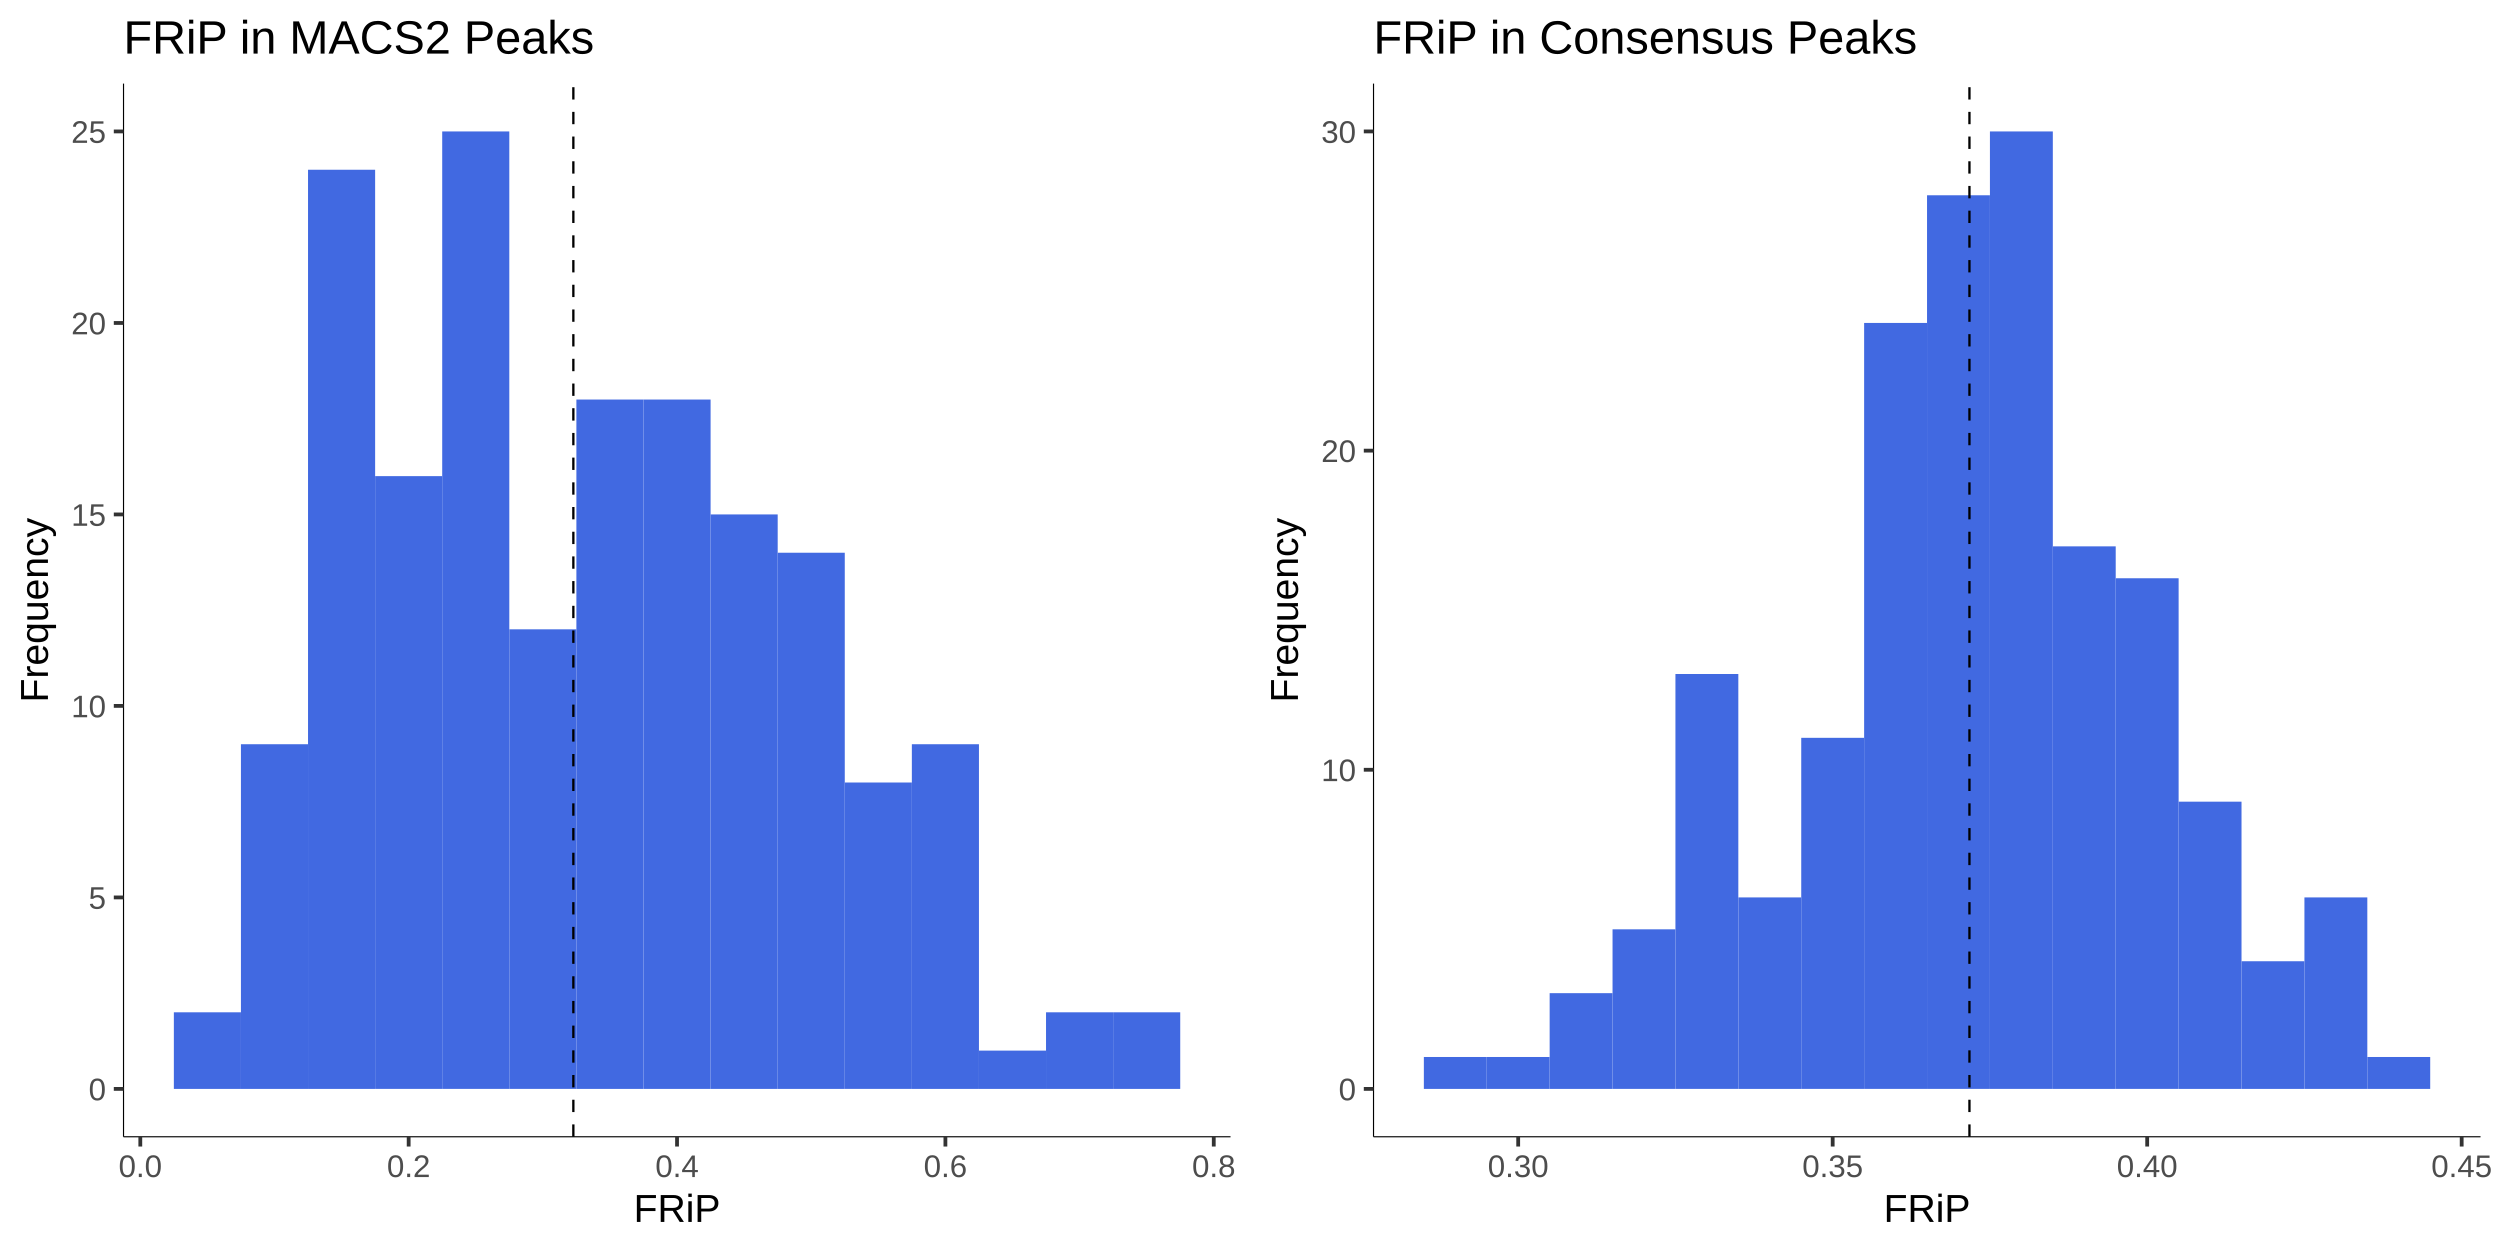
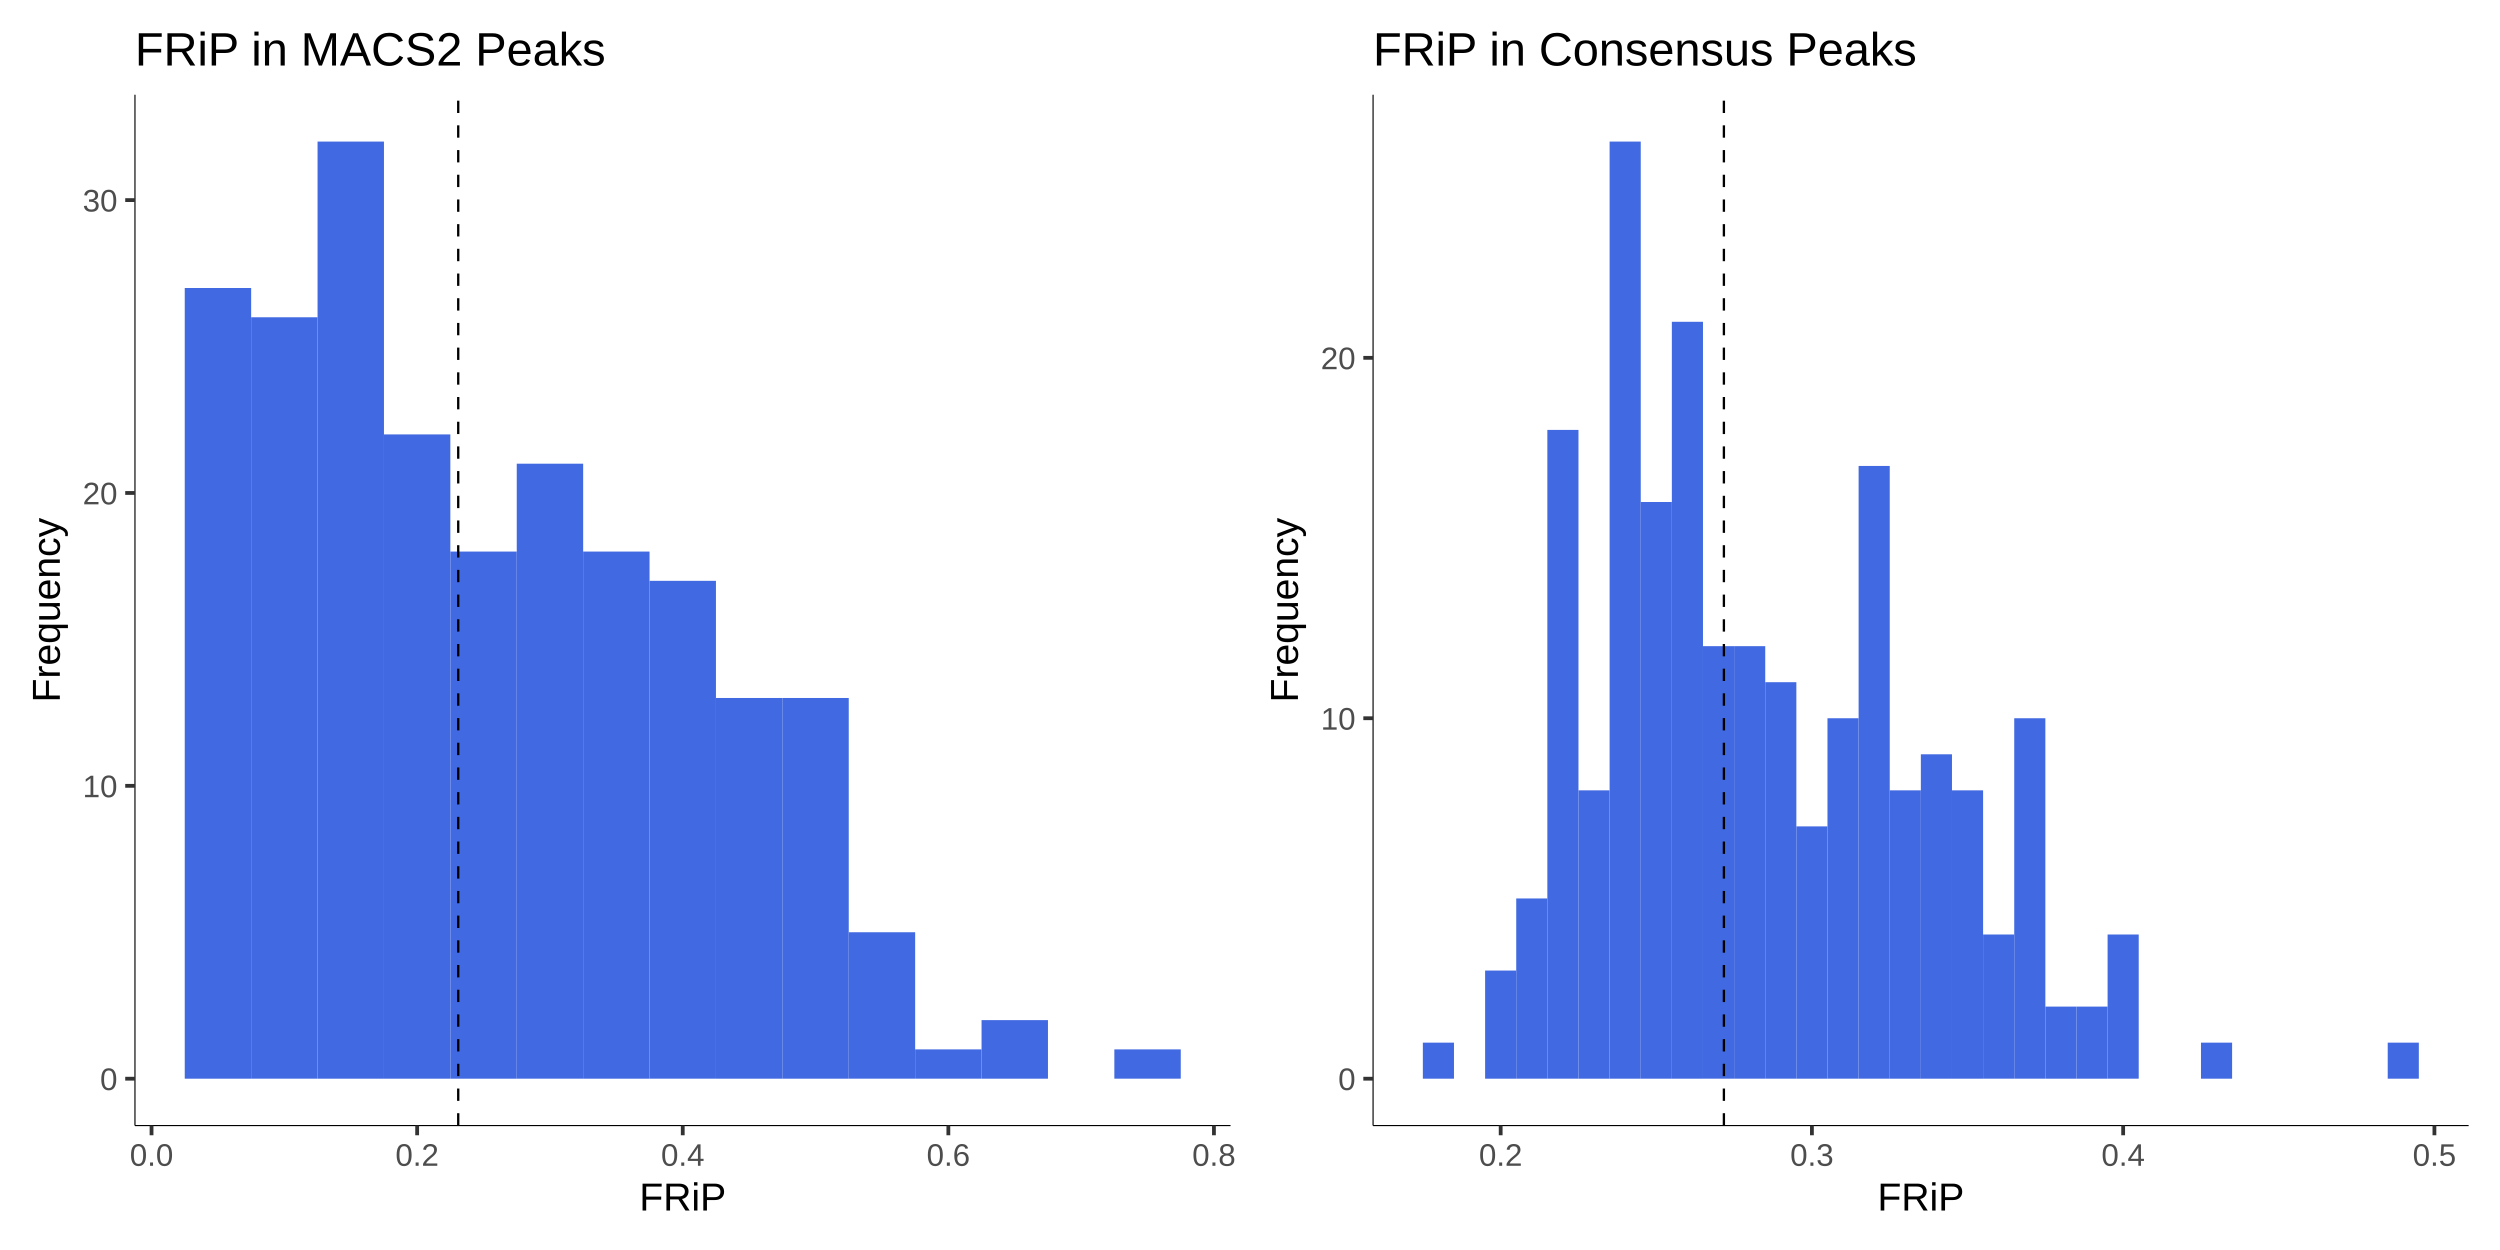
<svg xmlns="http://www.w3.org/2000/svg" class="svglite" width="1152.00pt" height="576.00pt" viewBox="0 0 1152.00 576.00">
  <defs>
    <style type="text/css">
    .svglite line, .svglite polyline, .svglite polygon, .svglite path, .svglite rect, .svglite circle {
      fill: none;
      stroke: #000000;
      stroke-linecap: round;
      stroke-linejoin: round;
      stroke-miterlimit: 10.00;
    }
  </style>
  </defs>
-   <rect width="100%" height="100%" style="stroke: none; fill: none;" />
+   <rect width="100%" height="100%" style="stroke: none; fill: #FFFFFF;" />
  <defs>
    <clipPath id="cpMC4wMHwxMTUyLjAwfDAuMDB8NTc2LjAw">
      <rect x="0.00" y="0.00" width="1152.00" height="576.00" />
    </clipPath>
  </defs>
  <g clip-path="url(#cpMC4wMHwxMTUyLjAwfDAuMDB8NTc2LjAw)">
- </g>
+     <rect x="-0" y="0.00" width="1152.00" height="576.00" style="stroke-width: 1.07; stroke: #FFFFFF; fill: #FFFFFF;" />
+   </g>
  <defs>
-     <clipPath id="cpMC4wMHw1NzYuMDB8MC4wMHw1NzYuMDA=">
-       <rect x="0.00" y="0.00" width="576.00" height="576.00" />
+     <clipPath id="cpNS40OHw1NzYuMDB8NS40OHw1NzAuNTI=">
+       <rect x="5.48" y="5.48" width="570.52" height="565.04" />
    </clipPath>
  </defs>
-   <g clip-path="url(#cpMC4wMHw1NzYuMDB8MC4wMHw1NzYuMDA=)">
-     <rect x="0.00" y="0.00" width="576.00" height="576.00" style="stroke-width: 1.75; stroke: #FFFFFF; fill: #FFFFFF;" />
+   <g clip-path="url(#cpNS40OHw1NzYuMDB8NS40OHw1NzAuNTI=)">
+     <rect x="5.48" y="5.48" width="570.52" height="565.04" style="stroke-width: 1.75; stroke: #FFFFFF; fill: #FFFFFF;" />
  </g>
  <g clip-path="url(#cpMC4wMHwxMTUyLjAwfDAuMDB8NTc2LjAw)">
</g>
  <defs>
-     <clipPath id="cpNTYuOTJ8NTY3LjAzfDM4LjUxfDUyMy44Mg==">
-       <rect x="56.92" y="38.51" width="510.11" height="485.31" />
+     <clipPath id="cpNjIuMTl8NTY3LjAzfDQzLjY0fDUxOC42NQ==">
+       <rect x="62.19" y="43.64" width="504.85" height="475.00" />
    </clipPath>
  </defs>
-   <g clip-path="url(#cpNTYuOTJ8NTY3LjAzfDM4LjUxfDUyMy44Mg==)">
-     <rect x="56.92" y="38.51" width="510.11" height="485.31" style="stroke-width: 1.75; stroke: none; fill: #FFFFFF;" />
-     <rect x="80.11" y="466.47" width="30.92" height="35.30" style="stroke-width: 1.07; stroke: none; stroke-linecap: square; stroke-linejoin: miter; fill: #4169E1;" />
-     <rect x="111.02" y="342.94" width="30.92" height="158.83" style="stroke-width: 1.07; stroke: none; stroke-linecap: square; stroke-linejoin: miter; fill: #4169E1;" />
-     <rect x="141.94" y="78.22" width="30.92" height="423.55" style="stroke-width: 1.07; stroke: none; stroke-linecap: square; stroke-linejoin: miter; fill: #4169E1;" />
-     <rect x="172.86" y="219.40" width="30.92" height="282.36" style="stroke-width: 1.07; stroke: none; stroke-linecap: square; stroke-linejoin: miter; fill: #4169E1;" />
-     <rect x="203.77" y="60.57" width="30.92" height="441.19" style="stroke-width: 1.07; stroke: none; stroke-linecap: square; stroke-linejoin: miter; fill: #4169E1;" />
-     <rect x="234.69" y="289.99" width="30.92" height="211.77" style="stroke-width: 1.07; stroke: none; stroke-linecap: square; stroke-linejoin: miter; fill: #4169E1;" />
-     <rect x="265.60" y="184.11" width="30.92" height="317.66" style="stroke-width: 1.07; stroke: none; stroke-linecap: square; stroke-linejoin: miter; fill: #4169E1;" />
-     <rect x="296.52" y="184.11" width="30.92" height="317.66" style="stroke-width: 1.07; stroke: none; stroke-linecap: square; stroke-linejoin: miter; fill: #4169E1;" />
-     <rect x="327.44" y="237.05" width="30.92" height="264.72" style="stroke-width: 1.07; stroke: none; stroke-linecap: square; stroke-linejoin: miter; fill: #4169E1;" />
-     <rect x="358.35" y="254.70" width="30.92" height="247.07" style="stroke-width: 1.07; stroke: none; stroke-linecap: square; stroke-linejoin: miter; fill: #4169E1;" />
-     <rect x="389.27" y="360.58" width="30.92" height="141.18" style="stroke-width: 1.07; stroke: none; stroke-linecap: square; stroke-linejoin: miter; fill: #4169E1;" />
-     <rect x="420.18" y="342.94" width="30.92" height="158.83" style="stroke-width: 1.07; stroke: none; stroke-linecap: square; stroke-linejoin: miter; fill: #4169E1;" />
-     <rect x="451.10" y="484.12" width="30.92" height="17.65" style="stroke-width: 1.07; stroke: none; stroke-linecap: square; stroke-linejoin: miter; fill: #4169E1;" />
-     <rect x="482.01" y="466.47" width="30.92" height="35.30" style="stroke-width: 1.07; stroke: none; stroke-linecap: square; stroke-linejoin: miter; fill: #4169E1;" />
-     <rect x="512.93" y="466.47" width="30.92" height="35.30" style="stroke-width: 1.07; stroke: none; stroke-linecap: square; stroke-linejoin: miter; fill: #4169E1;" />
-     <line x1="264.20" y1="523.82" x2="264.20" y2="38.51" style="stroke-width: 1.07; stroke-dasharray: 5.69,5.69; stroke-linecap: butt;" />
+   <g clip-path="url(#cpNjIuMTl8NTY3LjAzfDQzLjY0fDUxOC42NQ==)">
+     <rect x="62.19" y="43.64" width="504.85" height="475.00" style="stroke-width: 1.75; stroke: none; fill: #FFFFFF;" />
+     <rect x="85.13" y="132.71" width="30.60" height="364.35" style="stroke-width: 1.07; stroke: none; stroke-linecap: square; stroke-linejoin: miter; fill: #4169E1;" />
+     <rect x="115.73" y="146.20" width="30.60" height="350.85" style="stroke-width: 1.07; stroke: none; stroke-linecap: square; stroke-linejoin: miter; fill: #4169E1;" />
+     <rect x="146.33" y="65.24" width="30.60" height="431.82" style="stroke-width: 1.07; stroke: none; stroke-linecap: square; stroke-linejoin: miter; fill: #4169E1;" />
+     <rect x="176.92" y="200.18" width="30.60" height="296.88" style="stroke-width: 1.07; stroke: none; stroke-linecap: square; stroke-linejoin: miter; fill: #4169E1;" />
+     <rect x="207.52" y="254.16" width="30.60" height="242.90" style="stroke-width: 1.07; stroke: none; stroke-linecap: square; stroke-linejoin: miter; fill: #4169E1;" />
+     <rect x="238.12" y="213.67" width="30.60" height="283.38" style="stroke-width: 1.07; stroke: none; stroke-linecap: square; stroke-linejoin: miter; fill: #4169E1;" />
+     <rect x="268.71" y="254.16" width="30.60" height="242.90" style="stroke-width: 1.07; stroke: none; stroke-linecap: square; stroke-linejoin: miter; fill: #4169E1;" />
+     <rect x="299.31" y="267.65" width="30.60" height="229.40" style="stroke-width: 1.07; stroke: none; stroke-linecap: square; stroke-linejoin: miter; fill: #4169E1;" />
+     <rect x="329.91" y="321.63" width="30.60" height="175.43" style="stroke-width: 1.07; stroke: none; stroke-linecap: square; stroke-linejoin: miter; fill: #4169E1;" />
+     <rect x="360.50" y="321.63" width="30.60" height="175.43" style="stroke-width: 1.07; stroke: none; stroke-linecap: square; stroke-linejoin: miter; fill: #4169E1;" />
+     <rect x="391.10" y="429.58" width="30.60" height="67.47" style="stroke-width: 1.07; stroke: none; stroke-linecap: square; stroke-linejoin: miter; fill: #4169E1;" />
+     <rect x="421.70" y="483.56" width="30.60" height="13.49" style="stroke-width: 1.07; stroke: none; stroke-linecap: square; stroke-linejoin: miter; fill: #4169E1;" />
+     <rect x="452.30" y="470.07" width="30.60" height="26.99" style="stroke-width: 1.07; stroke: none; stroke-linecap: square; stroke-linejoin: miter; fill: #4169E1;" />
+     <rect x="482.89" y="497.06" width="30.60" height="0.00" style="stroke-width: 1.07; stroke: none; stroke-linecap: square; stroke-linejoin: miter; fill: #4169E1;" />
+     <rect x="513.49" y="483.56" width="30.60" height="13.49" style="stroke-width: 1.07; stroke: none; stroke-linecap: square; stroke-linejoin: miter; fill: #4169E1;" />
+     <line x1="211.15" y1="518.65" x2="211.15" y2="43.64" style="stroke-width: 1.07; stroke-dasharray: 5.69,5.69; stroke-linecap: butt;" />
  </g>
  <g clip-path="url(#cpMC4wMHwxMTUyLjAwfDAuMDB8NTc2LjAw)">
-     <polyline points="56.92,523.82 56.92,38.51 " style="stroke-width: 0.53; stroke-linecap: butt;" />
-     <text x="48.85" y="507.01" text-anchor="end" style="font-size: 14.40px; fill: #4D4D4D; font-family: Arimo;" textLength="9.16px" lengthAdjust="spacingAndGlyphs">0</text>
-     <text x="48.85" y="418.77" text-anchor="end" style="font-size: 14.40px; fill: #4D4D4D; font-family: Arimo;" textLength="9.16px" lengthAdjust="spacingAndGlyphs">5</text>
-     <text x="48.85" y="330.53" text-anchor="end" style="font-size: 14.40px; fill: #4D4D4D; font-family: Arimo;" textLength="18.32px" lengthAdjust="spacingAndGlyphs">10</text>
-     <text x="48.85" y="242.29" text-anchor="end" style="font-size: 14.40px; fill: #4D4D4D; font-family: Arimo;" textLength="18.32px" lengthAdjust="spacingAndGlyphs">15</text>
-     <text x="48.85" y="154.06" text-anchor="end" style="font-size: 14.40px; fill: #4D4D4D; font-family: Arimo;" textLength="18.32px" lengthAdjust="spacingAndGlyphs">20</text>
-     <text x="48.85" y="65.82" text-anchor="end" style="font-size: 14.40px; fill: #4D4D4D; font-family: Arimo;" textLength="18.32px" lengthAdjust="spacingAndGlyphs">25</text>
-     <polyline points="52.44,501.77 56.92,501.77 " style="stroke-width: 1.75; stroke: #333333; stroke-linecap: butt;" />
-     <polyline points="52.44,413.53 56.92,413.53 " style="stroke-width: 1.75; stroke: #333333; stroke-linecap: butt;" />
-     <polyline points="52.44,325.29 56.92,325.29 " style="stroke-width: 1.75; stroke: #333333; stroke-linecap: butt;" />
-     <polyline points="52.44,237.05 56.92,237.05 " style="stroke-width: 1.75; stroke: #333333; stroke-linecap: butt;" />
-     <polyline points="52.44,148.81 56.92,148.81 " style="stroke-width: 1.75; stroke: #333333; stroke-linecap: butt;" />
-     <polyline points="52.44,60.57 56.92,60.57 " style="stroke-width: 1.75; stroke: #333333; stroke-linecap: butt;" />
-     <polyline points="56.92,523.82 567.03,523.82 " style="stroke-width: 0.53; stroke-linecap: butt;" />
-     <polyline points="64.65,528.31 64.65,523.82 " style="stroke-width: 1.75; stroke: #333333; stroke-linecap: butt;" />
-     <polyline points="188.31,528.31 188.31,523.82 " style="stroke-width: 1.75; stroke: #333333; stroke-linecap: butt;" />
-     <polyline points="311.98,528.31 311.98,523.82 " style="stroke-width: 1.75; stroke: #333333; stroke-linecap: butt;" />
-     <polyline points="435.64,528.31 435.64,523.82 " style="stroke-width: 1.75; stroke: #333333; stroke-linecap: butt;" />
-     <polyline points="559.30,528.31 559.30,523.82 " style="stroke-width: 1.75; stroke: #333333; stroke-linecap: butt;" />
-     <text x="64.65" y="542.38" text-anchor="middle" style="font-size: 14.40px; fill: #4D4D4D; font-family: Arimo;" textLength="22.89px" lengthAdjust="spacingAndGlyphs">0.0</text>
-     <text x="188.31" y="542.38" text-anchor="middle" style="font-size: 14.40px; fill: #4D4D4D; font-family: Arimo;" textLength="22.89px" lengthAdjust="spacingAndGlyphs">0.2</text>
-     <text x="311.98" y="542.38" text-anchor="middle" style="font-size: 14.40px; fill: #4D4D4D; font-family: Arimo;" textLength="22.89px" lengthAdjust="spacingAndGlyphs">0.4</text>
-     <text x="435.64" y="542.38" text-anchor="middle" style="font-size: 14.40px; fill: #4D4D4D; font-family: Arimo;" textLength="22.89px" lengthAdjust="spacingAndGlyphs">0.6</text>
-     <text x="559.30" y="542.38" text-anchor="middle" style="font-size: 14.40px; fill: #4D4D4D; font-family: Arimo;" textLength="22.89px" lengthAdjust="spacingAndGlyphs">0.8</text>
-     <text x="311.98" y="563.07" text-anchor="middle" style="font-size: 18.00px; font-family: Arimo;" textLength="38.72px" lengthAdjust="spacingAndGlyphs">FRiP</text>
-     <text transform="translate(22.09,281.17) rotate(-90)" text-anchor="middle" style="font-size: 18.00px; font-family: Arimo;" textLength="92.99px" lengthAdjust="spacingAndGlyphs">Frequency</text>
-     <text x="56.92" y="24.71" style="font-size: 21.60px; font-family: Arimo;" textLength="224.78px" lengthAdjust="spacingAndGlyphs">FRiP in MACS2 Peaks</text>
+     <polyline points="62.19,518.65 62.19,43.64 " style="stroke-width: 0.53; stroke-linecap: butt;" />
+     <text x="54.12" y="502.30" text-anchor="end" style="font-size: 14.40px; fill: #4D4D4D; font-family: Arimo;" textLength="9.16px" lengthAdjust="spacingAndGlyphs">0</text>
+     <text x="54.12" y="367.36" text-anchor="end" style="font-size: 14.40px; fill: #4D4D4D; font-family: Arimo;" textLength="18.32px" lengthAdjust="spacingAndGlyphs">10</text>
+     <text x="54.12" y="232.41" text-anchor="end" style="font-size: 14.40px; fill: #4D4D4D; font-family: Arimo;" textLength="18.32px" lengthAdjust="spacingAndGlyphs">20</text>
+     <text x="54.12" y="97.47" text-anchor="end" style="font-size: 14.40px; fill: #4D4D4D; font-family: Arimo;" textLength="18.32px" lengthAdjust="spacingAndGlyphs">30</text>
+     <polyline points="57.70,497.06 62.19,497.06 " style="stroke-width: 1.75; stroke: #333333; stroke-linecap: butt;" />
+     <polyline points="57.70,362.11 62.19,362.11 " style="stroke-width: 1.75; stroke: #333333; stroke-linecap: butt;" />
+     <polyline points="57.70,227.17 62.19,227.17 " style="stroke-width: 1.75; stroke: #333333; stroke-linecap: butt;" />
+     <polyline points="57.70,92.22 62.19,92.22 " style="stroke-width: 1.75; stroke: #333333; stroke-linecap: butt;" />
+     <polyline points="62.19,518.65 567.03,518.65 " style="stroke-width: 0.53; stroke-linecap: butt;" />
+     <polyline points="69.83,523.13 69.83,518.65 " style="stroke-width: 1.75; stroke: #333333; stroke-linecap: butt;" />
+     <polyline points="192.22,523.13 192.22,518.65 " style="stroke-width: 1.75; stroke: #333333; stroke-linecap: butt;" />
+     <polyline points="314.61,523.13 314.61,518.65 " style="stroke-width: 1.75; stroke: #333333; stroke-linecap: butt;" />
+     <polyline points="437.00,523.13 437.00,518.65 " style="stroke-width: 1.75; stroke: #333333; stroke-linecap: butt;" />
+     <polyline points="559.38,523.13 559.38,518.65 " style="stroke-width: 1.75; stroke: #333333; stroke-linecap: butt;" />
+     <text x="69.83" y="537.21" text-anchor="middle" style="font-size: 14.40px; fill: #4D4D4D; font-family: Arimo;" textLength="22.89px" lengthAdjust="spacingAndGlyphs">0.0</text>
+     <text x="192.22" y="537.21" text-anchor="middle" style="font-size: 14.40px; fill: #4D4D4D; font-family: Arimo;" textLength="22.89px" lengthAdjust="spacingAndGlyphs">0.2</text>
+     <text x="314.61" y="537.21" text-anchor="middle" style="font-size: 14.40px; fill: #4D4D4D; font-family: Arimo;" textLength="22.89px" lengthAdjust="spacingAndGlyphs">0.4</text>
+     <text x="437.00" y="537.21" text-anchor="middle" style="font-size: 14.40px; fill: #4D4D4D; font-family: Arimo;" textLength="22.89px" lengthAdjust="spacingAndGlyphs">0.6</text>
+     <text x="559.38" y="537.21" text-anchor="middle" style="font-size: 14.40px; fill: #4D4D4D; font-family: Arimo;" textLength="22.89px" lengthAdjust="spacingAndGlyphs">0.8</text>
+     <text x="314.61" y="557.81" text-anchor="middle" style="font-size: 18.00px; font-family: Arimo;" textLength="38.72px" lengthAdjust="spacingAndGlyphs">FRiP</text>
+     <text transform="translate(27.57,281.15) rotate(-90)" text-anchor="middle" style="font-size: 18.00px; font-family: Arimo;" textLength="92.99px" lengthAdjust="spacingAndGlyphs">Frequency</text>
+     <text x="62.19" y="30.19" style="font-size: 21.60px; font-family: Arimo;" textLength="224.78px" lengthAdjust="spacingAndGlyphs">FRiP in MACS2 Peaks</text>
  </g>
  <defs>
-     <clipPath id="cpNTc2LjAwfDExNTIuMDB8MC4wMHw1NzYuMDA=">
-       <rect x="576.00" y="0.00" width="576.00" height="576.00" />
+     <clipPath id="cpNTc2LjAwfDExNDYuNTJ8NS40OHw1NzAuNTI=">
+       <rect x="576.00" y="5.48" width="570.52" height="565.04" />
    </clipPath>
  </defs>
-   <g clip-path="url(#cpNTc2LjAwfDExNTIuMDB8MC4wMHw1NzYuMDA=)">
-     <rect x="576.00" y="0.00" width="576.00" height="576.00" style="stroke-width: 1.75; stroke: #FFFFFF; fill: #FFFFFF;" />
+   <g clip-path="url(#cpNTc2LjAwfDExNDYuNTJ8NS40OHw1NzAuNTI=)">
+     <rect x="576.00" y="5.48" width="570.52" height="565.04" style="stroke-width: 1.75; stroke: #FFFFFF; fill: #FFFFFF;" />
  </g>
  <g clip-path="url(#cpMC4wMHwxMTUyLjAwfDAuMDB8NTc2LjAw)">
</g>
  <defs>
-     <clipPath id="cpNjMyLjkyfDExNDMuMDN8MzguNTF8NTIzLjgy">
-       <rect x="632.92" y="38.51" width="510.11" height="485.31" />
+     <clipPath id="cpNjMyLjcxfDExMzcuNTV8NDMuNjR8NTE4LjY1">
+       <rect x="632.71" y="43.64" width="504.85" height="475.00" />
    </clipPath>
  </defs>
-   <g clip-path="url(#cpNjMyLjkyfDExNDMuMDN8MzguNTF8NTIzLjgy)">
-     <rect x="632.92" y="38.51" width="510.11" height="485.31" style="stroke-width: 1.75; stroke: none; fill: #FFFFFF;" />
-     <rect x="656.11" y="487.06" width="28.98" height="14.71" style="stroke-width: 1.07; stroke: none; stroke-linecap: square; stroke-linejoin: miter; fill: #4169E1;" />
-     <rect x="685.09" y="487.06" width="28.98" height="14.71" style="stroke-width: 1.07; stroke: none; stroke-linecap: square; stroke-linejoin: miter; fill: #4169E1;" />
-     <rect x="714.08" y="457.65" width="28.98" height="44.12" style="stroke-width: 1.07; stroke: none; stroke-linecap: square; stroke-linejoin: miter; fill: #4169E1;" />
-     <rect x="743.06" y="428.23" width="28.98" height="73.53" style="stroke-width: 1.07; stroke: none; stroke-linecap: square; stroke-linejoin: miter; fill: #4169E1;" />
-     <rect x="772.04" y="310.58" width="28.98" height="191.18" style="stroke-width: 1.07; stroke: none; stroke-linecap: square; stroke-linejoin: miter; fill: #4169E1;" />
-     <rect x="801.03" y="413.53" width="28.98" height="88.24" style="stroke-width: 1.07; stroke: none; stroke-linecap: square; stroke-linejoin: miter; fill: #4169E1;" />
-     <rect x="830.01" y="339.99" width="28.98" height="161.77" style="stroke-width: 1.07; stroke: none; stroke-linecap: square; stroke-linejoin: miter; fill: #4169E1;" />
-     <rect x="858.99" y="148.81" width="28.98" height="352.95" style="stroke-width: 1.07; stroke: none; stroke-linecap: square; stroke-linejoin: miter; fill: #4169E1;" />
-     <rect x="887.98" y="89.98" width="28.98" height="411.78" style="stroke-width: 1.07; stroke: none; stroke-linecap: square; stroke-linejoin: miter; fill: #4169E1;" />
-     <rect x="916.96" y="60.57" width="28.98" height="441.19" style="stroke-width: 1.07; stroke: none; stroke-linecap: square; stroke-linejoin: miter; fill: #4169E1;" />
-     <rect x="945.94" y="251.76" width="28.98" height="250.01" style="stroke-width: 1.07; stroke: none; stroke-linecap: square; stroke-linejoin: miter; fill: #4169E1;" />
-     <rect x="974.93" y="266.46" width="28.98" height="235.30" style="stroke-width: 1.07; stroke: none; stroke-linecap: square; stroke-linejoin: miter; fill: #4169E1;" />
-     <rect x="1003.91" y="369.41" width="28.98" height="132.36" style="stroke-width: 1.07; stroke: none; stroke-linecap: square; stroke-linejoin: miter; fill: #4169E1;" />
-     <rect x="1032.90" y="442.94" width="28.98" height="58.83" style="stroke-width: 1.07; stroke: none; stroke-linecap: square; stroke-linejoin: miter; fill: #4169E1;" />
-     <rect x="1061.88" y="413.53" width="28.98" height="88.24" style="stroke-width: 1.07; stroke: none; stroke-linecap: square; stroke-linejoin: miter; fill: #4169E1;" />
-     <rect x="1090.86" y="487.06" width="28.98" height="14.71" style="stroke-width: 1.07; stroke: none; stroke-linecap: square; stroke-linejoin: miter; fill: #4169E1;" />
-     <line x1="907.52" y1="523.82" x2="907.52" y2="38.51" style="stroke-width: 1.07; stroke-dasharray: 5.69,5.69; stroke-linecap: butt;" />
+   <g clip-path="url(#cpNjMyLjcxfDExMzcuNTV8NDMuNjR8NTE4LjY1)">
+     <rect x="632.71" y="43.64" width="504.85" height="475.00" style="stroke-width: 1.75; stroke: none; fill: #FFFFFF;" />
+     <rect x="655.65" y="480.45" width="14.34" height="16.61" style="stroke-width: 1.07; stroke: none; stroke-linecap: square; stroke-linejoin: miter; fill: #4169E1;" />
+     <rect x="670.00" y="497.06" width="14.34" height="0.00" style="stroke-width: 1.07; stroke: none; stroke-linecap: square; stroke-linejoin: miter; fill: #4169E1;" />
+     <rect x="684.34" y="447.23" width="14.34" height="49.83" style="stroke-width: 1.07; stroke: none; stroke-linecap: square; stroke-linejoin: miter; fill: #4169E1;" />
+     <rect x="698.68" y="414.01" width="14.34" height="83.04" style="stroke-width: 1.07; stroke: none; stroke-linecap: square; stroke-linejoin: miter; fill: #4169E1;" />
+     <rect x="713.02" y="198.10" width="14.34" height="298.95" style="stroke-width: 1.07; stroke: none; stroke-linecap: square; stroke-linejoin: miter; fill: #4169E1;" />
+     <rect x="727.36" y="364.19" width="14.34" height="132.87" style="stroke-width: 1.07; stroke: none; stroke-linecap: square; stroke-linejoin: miter; fill: #4169E1;" />
+     <rect x="741.71" y="65.24" width="14.34" height="431.82" style="stroke-width: 1.07; stroke: none; stroke-linecap: square; stroke-linejoin: miter; fill: #4169E1;" />
+     <rect x="756.05" y="231.32" width="14.34" height="265.74" style="stroke-width: 1.07; stroke: none; stroke-linecap: square; stroke-linejoin: miter; fill: #4169E1;" />
+     <rect x="770.39" y="148.28" width="14.34" height="348.78" style="stroke-width: 1.07; stroke: none; stroke-linecap: square; stroke-linejoin: miter; fill: #4169E1;" />
+     <rect x="784.73" y="297.75" width="14.34" height="199.30" style="stroke-width: 1.07; stroke: none; stroke-linecap: square; stroke-linejoin: miter; fill: #4169E1;" />
+     <rect x="799.08" y="297.75" width="14.34" height="199.30" style="stroke-width: 1.07; stroke: none; stroke-linecap: square; stroke-linejoin: miter; fill: #4169E1;" />
+     <rect x="813.42" y="314.36" width="14.34" height="182.69" style="stroke-width: 1.07; stroke: none; stroke-linecap: square; stroke-linejoin: miter; fill: #4169E1;" />
+     <rect x="827.76" y="380.80" width="14.34" height="116.26" style="stroke-width: 1.07; stroke: none; stroke-linecap: square; stroke-linejoin: miter; fill: #4169E1;" />
+     <rect x="842.10" y="330.97" width="14.34" height="166.08" style="stroke-width: 1.07; stroke: none; stroke-linecap: square; stroke-linejoin: miter; fill: #4169E1;" />
+     <rect x="856.45" y="214.71" width="14.34" height="282.34" style="stroke-width: 1.07; stroke: none; stroke-linecap: square; stroke-linejoin: miter; fill: #4169E1;" />
+     <rect x="870.79" y="364.19" width="14.34" height="132.87" style="stroke-width: 1.07; stroke: none; stroke-linecap: square; stroke-linejoin: miter; fill: #4169E1;" />
+     <rect x="885.13" y="347.58" width="14.34" height="149.48" style="stroke-width: 1.07; stroke: none; stroke-linecap: square; stroke-linejoin: miter; fill: #4169E1;" />
+     <rect x="899.47" y="364.19" width="14.34" height="132.87" style="stroke-width: 1.07; stroke: none; stroke-linecap: square; stroke-linejoin: miter; fill: #4169E1;" />
+     <rect x="913.81" y="430.62" width="14.34" height="66.43" style="stroke-width: 1.07; stroke: none; stroke-linecap: square; stroke-linejoin: miter; fill: #4169E1;" />
+     <rect x="928.16" y="330.97" width="14.34" height="166.08" style="stroke-width: 1.07; stroke: none; stroke-linecap: square; stroke-linejoin: miter; fill: #4169E1;" />
+     <rect x="942.50" y="463.84" width="14.34" height="33.22" style="stroke-width: 1.07; stroke: none; stroke-linecap: square; stroke-linejoin: miter; fill: #4169E1;" />
+     <rect x="956.84" y="463.84" width="14.34" height="33.22" style="stroke-width: 1.07; stroke: none; stroke-linecap: square; stroke-linejoin: miter; fill: #4169E1;" />
+     <rect x="971.18" y="430.62" width="14.34" height="66.43" style="stroke-width: 1.07; stroke: none; stroke-linecap: square; stroke-linejoin: miter; fill: #4169E1;" />
+     <rect x="985.53" y="497.06" width="14.34" height="0.00" style="stroke-width: 1.07; stroke: none; stroke-linecap: square; stroke-linejoin: miter; fill: #4169E1;" />
+     <rect x="999.87" y="497.06" width="14.34" height="0.00" style="stroke-width: 1.07; stroke: none; stroke-linecap: square; stroke-linejoin: miter; fill: #4169E1;" />
+     <rect x="1014.21" y="480.45" width="14.34" height="16.61" style="stroke-width: 1.07; stroke: none; stroke-linecap: square; stroke-linejoin: miter; fill: #4169E1;" />
+     <rect x="1028.55" y="497.06" width="14.34" height="0.00" style="stroke-width: 1.07; stroke: none; stroke-linecap: square; stroke-linejoin: miter; fill: #4169E1;" />
+     <rect x="1042.90" y="497.06" width="14.34" height="0.00" style="stroke-width: 1.07; stroke: none; stroke-linecap: square; stroke-linejoin: miter; fill: #4169E1;" />
+     <rect x="1057.24" y="497.06" width="14.34" height="0.00" style="stroke-width: 1.07; stroke: none; stroke-linecap: square; stroke-linejoin: miter; fill: #4169E1;" />
+     <rect x="1071.58" y="497.06" width="14.34" height="0.00" style="stroke-width: 1.07; stroke: none; stroke-linecap: square; stroke-linejoin: miter; fill: #4169E1;" />
+     <rect x="1085.92" y="497.06" width="14.34" height="0.00" style="stroke-width: 1.07; stroke: none; stroke-linecap: square; stroke-linejoin: miter; fill: #4169E1;" />
+     <rect x="1100.26" y="480.45" width="14.34" height="16.61" style="stroke-width: 1.07; stroke: none; stroke-linecap: square; stroke-linejoin: miter; fill: #4169E1;" />
+     <line x1="794.37" y1="518.65" x2="794.37" y2="43.64" style="stroke-width: 1.07; stroke-dasharray: 5.69,5.69; stroke-linecap: butt;" />
  </g>
  <g clip-path="url(#cpMC4wMHwxMTUyLjAwfDAuMDB8NTc2LjAw)">
-     <polyline points="632.92,523.82 632.92,38.51 " style="stroke-width: 0.53; stroke-linecap: butt;" />
-     <text x="624.85" y="507.01" text-anchor="end" style="font-size: 14.40px; fill: #4D4D4D; font-family: Arimo;" textLength="9.16px" lengthAdjust="spacingAndGlyphs">0</text>
-     <text x="624.85" y="359.95" text-anchor="end" style="font-size: 14.40px; fill: #4D4D4D; font-family: Arimo;" textLength="18.32px" lengthAdjust="spacingAndGlyphs">10</text>
-     <text x="624.85" y="212.88" text-anchor="end" style="font-size: 14.40px; fill: #4D4D4D; font-family: Arimo;" textLength="18.32px" lengthAdjust="spacingAndGlyphs">20</text>
-     <text x="624.85" y="65.82" text-anchor="end" style="font-size: 14.40px; fill: #4D4D4D; font-family: Arimo;" textLength="18.32px" lengthAdjust="spacingAndGlyphs">30</text>
-     <polyline points="628.44,501.77 632.92,501.77 " style="stroke-width: 1.75; stroke: #333333; stroke-linecap: butt;" />
-     <polyline points="628.44,354.70 632.92,354.70 " style="stroke-width: 1.75; stroke: #333333; stroke-linecap: butt;" />
-     <polyline points="628.44,207.64 632.92,207.64 " style="stroke-width: 1.75; stroke: #333333; stroke-linecap: butt;" />
-     <polyline points="628.44,60.57 632.92,60.57 " style="stroke-width: 1.75; stroke: #333333; stroke-linecap: butt;" />
-     <polyline points="632.92,523.82 1143.03,523.82 " style="stroke-width: 0.53; stroke-linecap: butt;" />
-     <polyline points="699.58,528.31 699.58,523.82 " style="stroke-width: 1.75; stroke: #333333; stroke-linecap: butt;" />
-     <polyline points="844.50,528.31 844.50,523.82 " style="stroke-width: 1.75; stroke: #333333; stroke-linecap: butt;" />
-     <polyline points="989.42,528.31 989.42,523.82 " style="stroke-width: 1.75; stroke: #333333; stroke-linecap: butt;" />
-     <polyline points="1134.34,528.31 1134.34,523.82 " style="stroke-width: 1.75; stroke: #333333; stroke-linecap: butt;" />
-     <text x="699.58" y="542.38" text-anchor="middle" style="font-size: 14.40px; fill: #4D4D4D; font-family: Arimo;" textLength="32.05px" lengthAdjust="spacingAndGlyphs">0.30</text>
-     <text x="844.50" y="542.38" text-anchor="middle" style="font-size: 14.40px; fill: #4D4D4D; font-family: Arimo;" textLength="32.05px" lengthAdjust="spacingAndGlyphs">0.35</text>
-     <text x="989.42" y="542.38" text-anchor="middle" style="font-size: 14.40px; fill: #4D4D4D; font-family: Arimo;" textLength="32.05px" lengthAdjust="spacingAndGlyphs">0.40</text>
-     <text x="1134.34" y="542.38" text-anchor="middle" style="font-size: 14.40px; fill: #4D4D4D; font-family: Arimo;" textLength="32.05px" lengthAdjust="spacingAndGlyphs">0.45</text>
-     <text x="887.98" y="563.07" text-anchor="middle" style="font-size: 18.00px; font-family: Arimo;" textLength="38.72px" lengthAdjust="spacingAndGlyphs">FRiP</text>
-     <text transform="translate(598.09,281.17) rotate(-90)" text-anchor="middle" style="font-size: 18.00px; font-family: Arimo;" textLength="92.99px" lengthAdjust="spacingAndGlyphs">Frequency</text>
-     <text x="632.92" y="24.71" style="font-size: 21.60px; font-family: Arimo;" textLength="265.60px" lengthAdjust="spacingAndGlyphs">FRiP in Consensus Peaks</text>
+     <polyline points="632.71,518.65 632.71,43.64 " style="stroke-width: 0.53; stroke-linecap: butt;" />
+     <text x="624.64" y="502.30" text-anchor="end" style="font-size: 14.40px; fill: #4D4D4D; font-family: Arimo;" textLength="9.16px" lengthAdjust="spacingAndGlyphs">0</text>
+     <text x="624.64" y="336.22" text-anchor="end" style="font-size: 14.40px; fill: #4D4D4D; font-family: Arimo;" textLength="18.32px" lengthAdjust="spacingAndGlyphs">10</text>
+     <text x="624.64" y="170.13" text-anchor="end" style="font-size: 14.40px; fill: #4D4D4D; font-family: Arimo;" textLength="18.32px" lengthAdjust="spacingAndGlyphs">20</text>
+     <polyline points="628.22,497.06 632.71,497.06 " style="stroke-width: 1.75; stroke: #333333; stroke-linecap: butt;" />
+     <polyline points="628.22,330.97 632.71,330.97 " style="stroke-width: 1.75; stroke: #333333; stroke-linecap: butt;" />
+     <polyline points="628.22,164.89 632.71,164.89 " style="stroke-width: 1.75; stroke: #333333; stroke-linecap: butt;" />
+     <polyline points="632.71,518.65 1137.55,518.65 " style="stroke-width: 0.53; stroke-linecap: butt;" />
+     <polyline points="691.51,523.13 691.51,518.65 " style="stroke-width: 1.75; stroke: #333333; stroke-linecap: butt;" />
+     <polyline points="834.93,523.13 834.93,518.65 " style="stroke-width: 1.75; stroke: #333333; stroke-linecap: butt;" />
+     <polyline points="978.35,523.13 978.35,518.65 " style="stroke-width: 1.75; stroke: #333333; stroke-linecap: butt;" />
+     <polyline points="1121.78,523.13 1121.78,518.65 " style="stroke-width: 1.75; stroke: #333333; stroke-linecap: butt;" />
+     <text x="691.51" y="537.21" text-anchor="middle" style="font-size: 14.40px; fill: #4D4D4D; font-family: Arimo;" textLength="22.89px" lengthAdjust="spacingAndGlyphs">0.2</text>
+     <text x="834.93" y="537.21" text-anchor="middle" style="font-size: 14.40px; fill: #4D4D4D; font-family: Arimo;" textLength="22.89px" lengthAdjust="spacingAndGlyphs">0.3</text>
+     <text x="978.35" y="537.21" text-anchor="middle" style="font-size: 14.40px; fill: #4D4D4D; font-family: Arimo;" textLength="22.89px" lengthAdjust="spacingAndGlyphs">0.4</text>
+     <text x="1121.78" y="537.21" text-anchor="middle" style="font-size: 14.40px; fill: #4D4D4D; font-family: Arimo;" textLength="22.89px" lengthAdjust="spacingAndGlyphs">0.5</text>
+     <text x="885.13" y="557.81" text-anchor="middle" style="font-size: 18.00px; font-family: Arimo;" textLength="38.72px" lengthAdjust="spacingAndGlyphs">FRiP</text>
+     <text transform="translate(598.09,281.15) rotate(-90)" text-anchor="middle" style="font-size: 18.00px; font-family: Arimo;" textLength="92.99px" lengthAdjust="spacingAndGlyphs">Frequency</text>
+     <text x="632.71" y="30.19" style="font-size: 21.60px; font-family: Arimo;" textLength="265.60px" lengthAdjust="spacingAndGlyphs">FRiP in Consensus Peaks</text>
  </g>
</svg>
